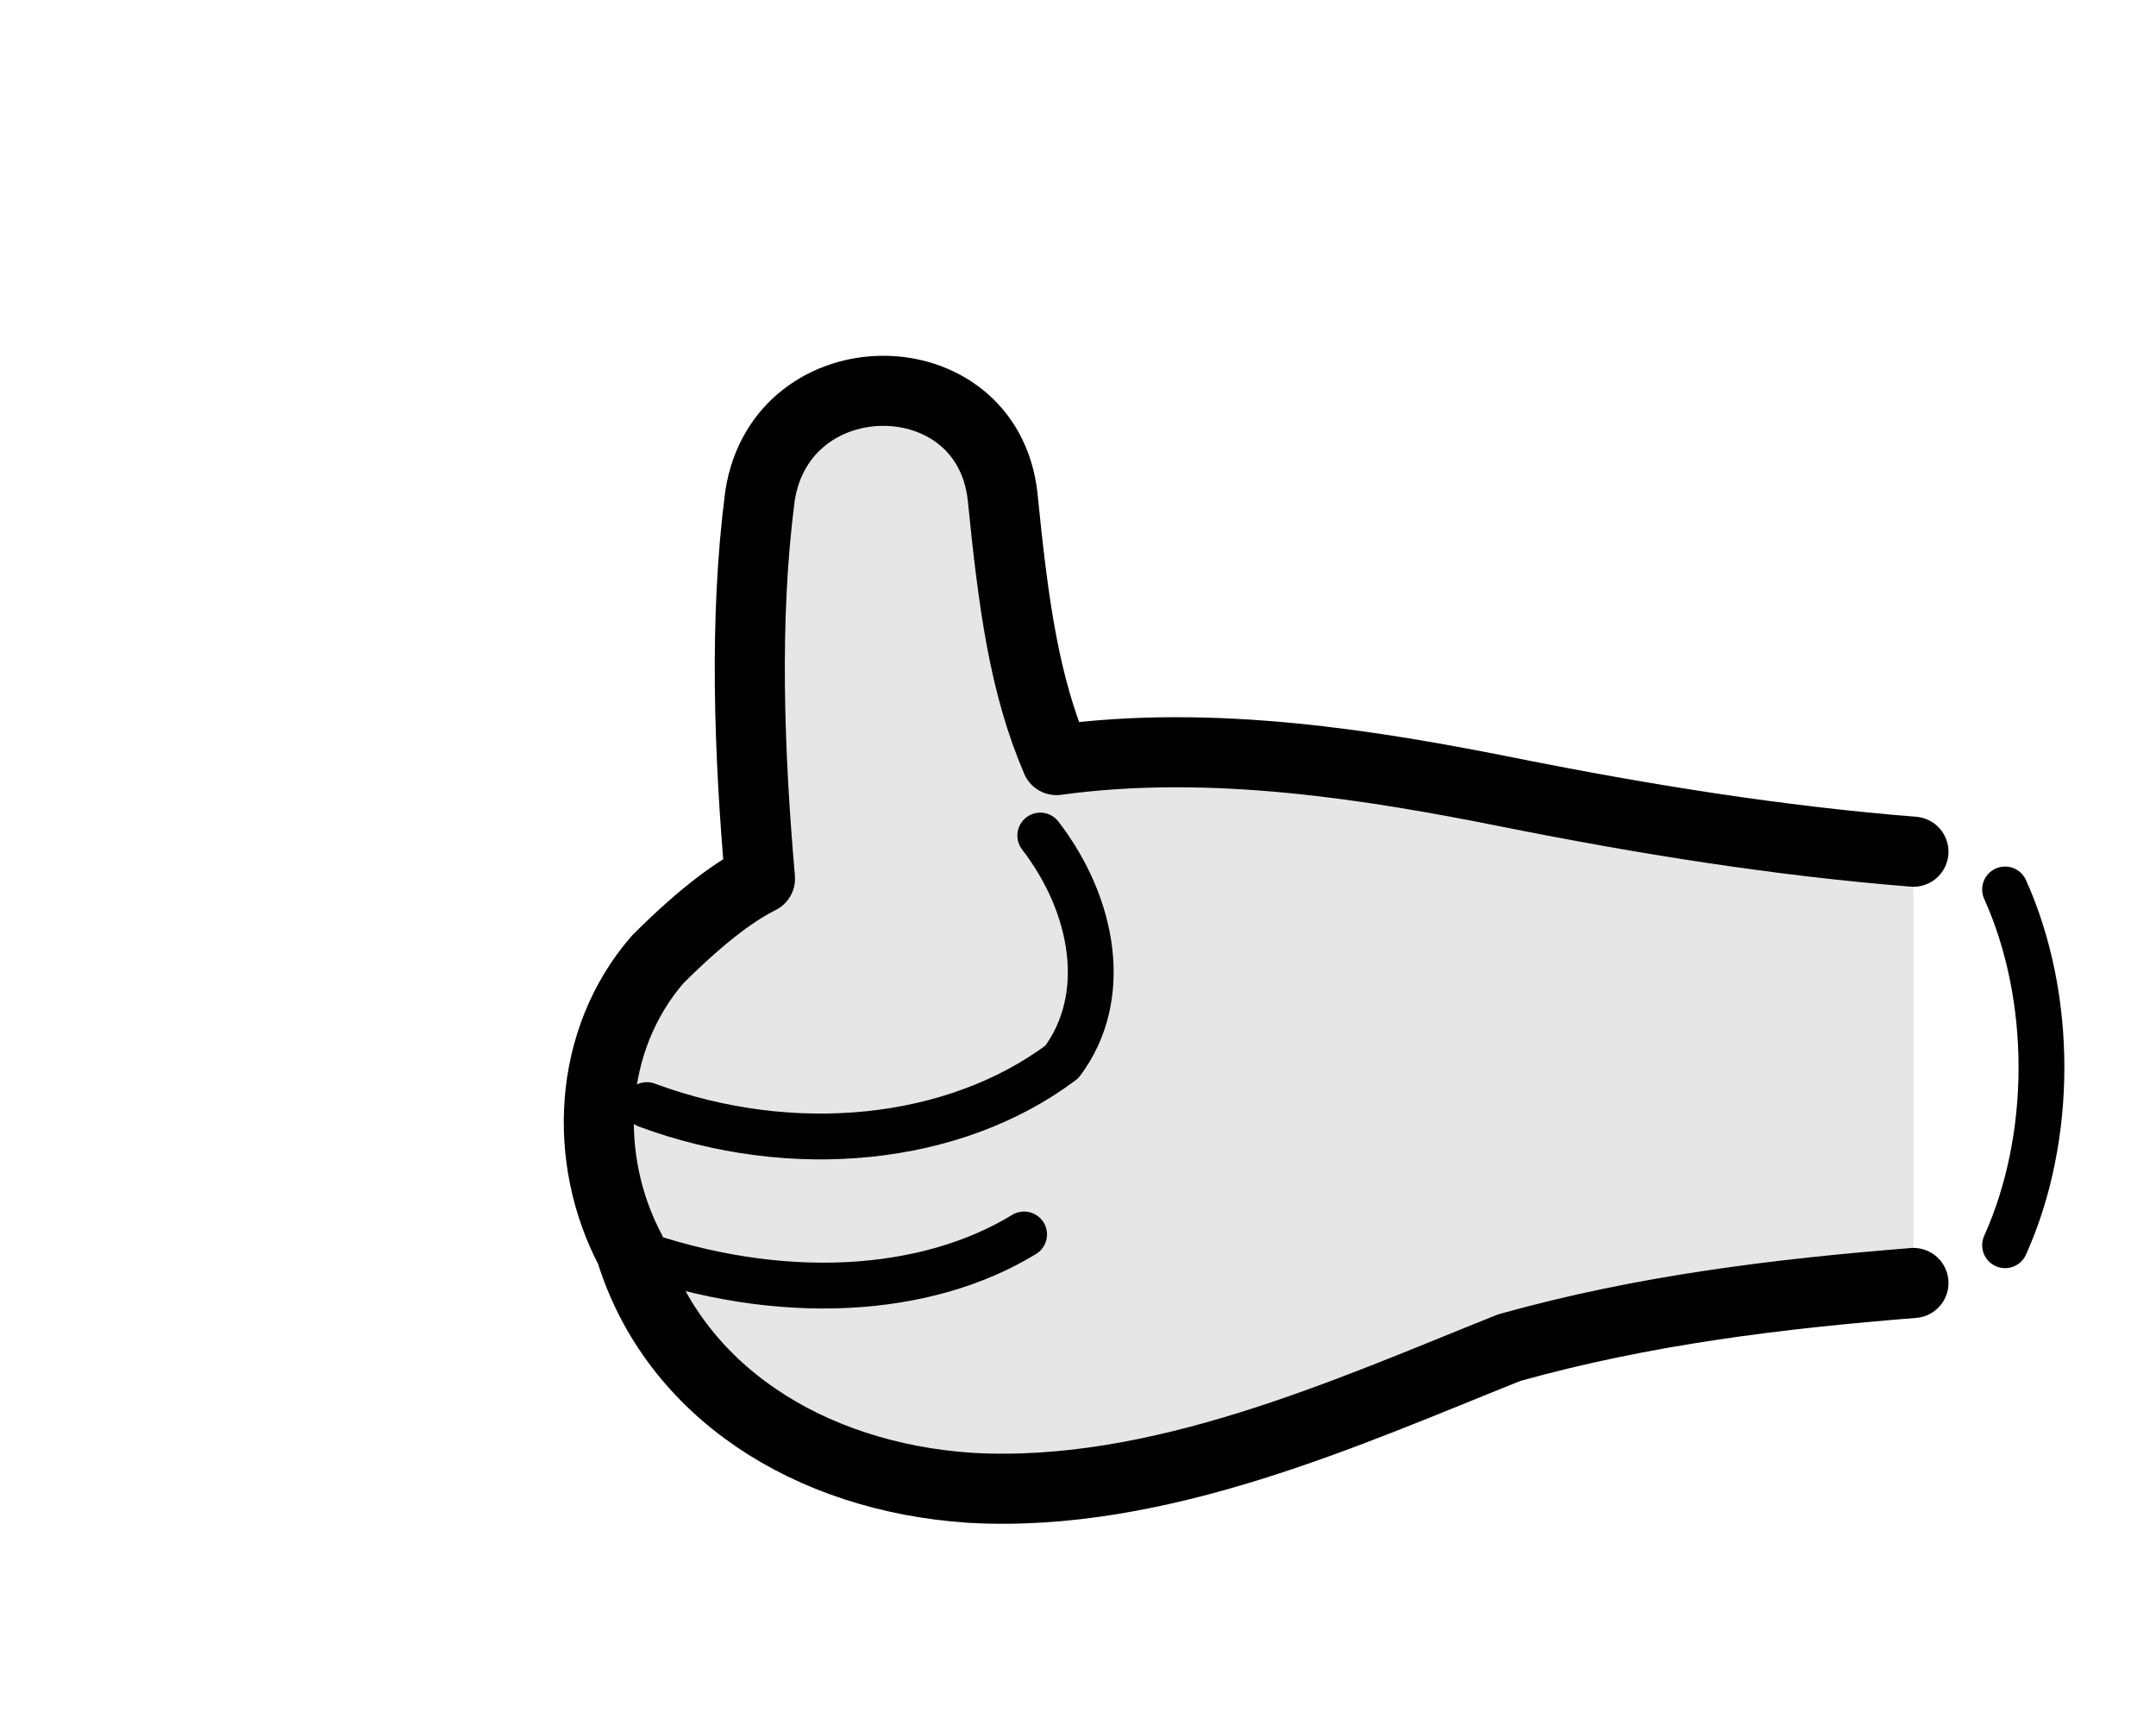
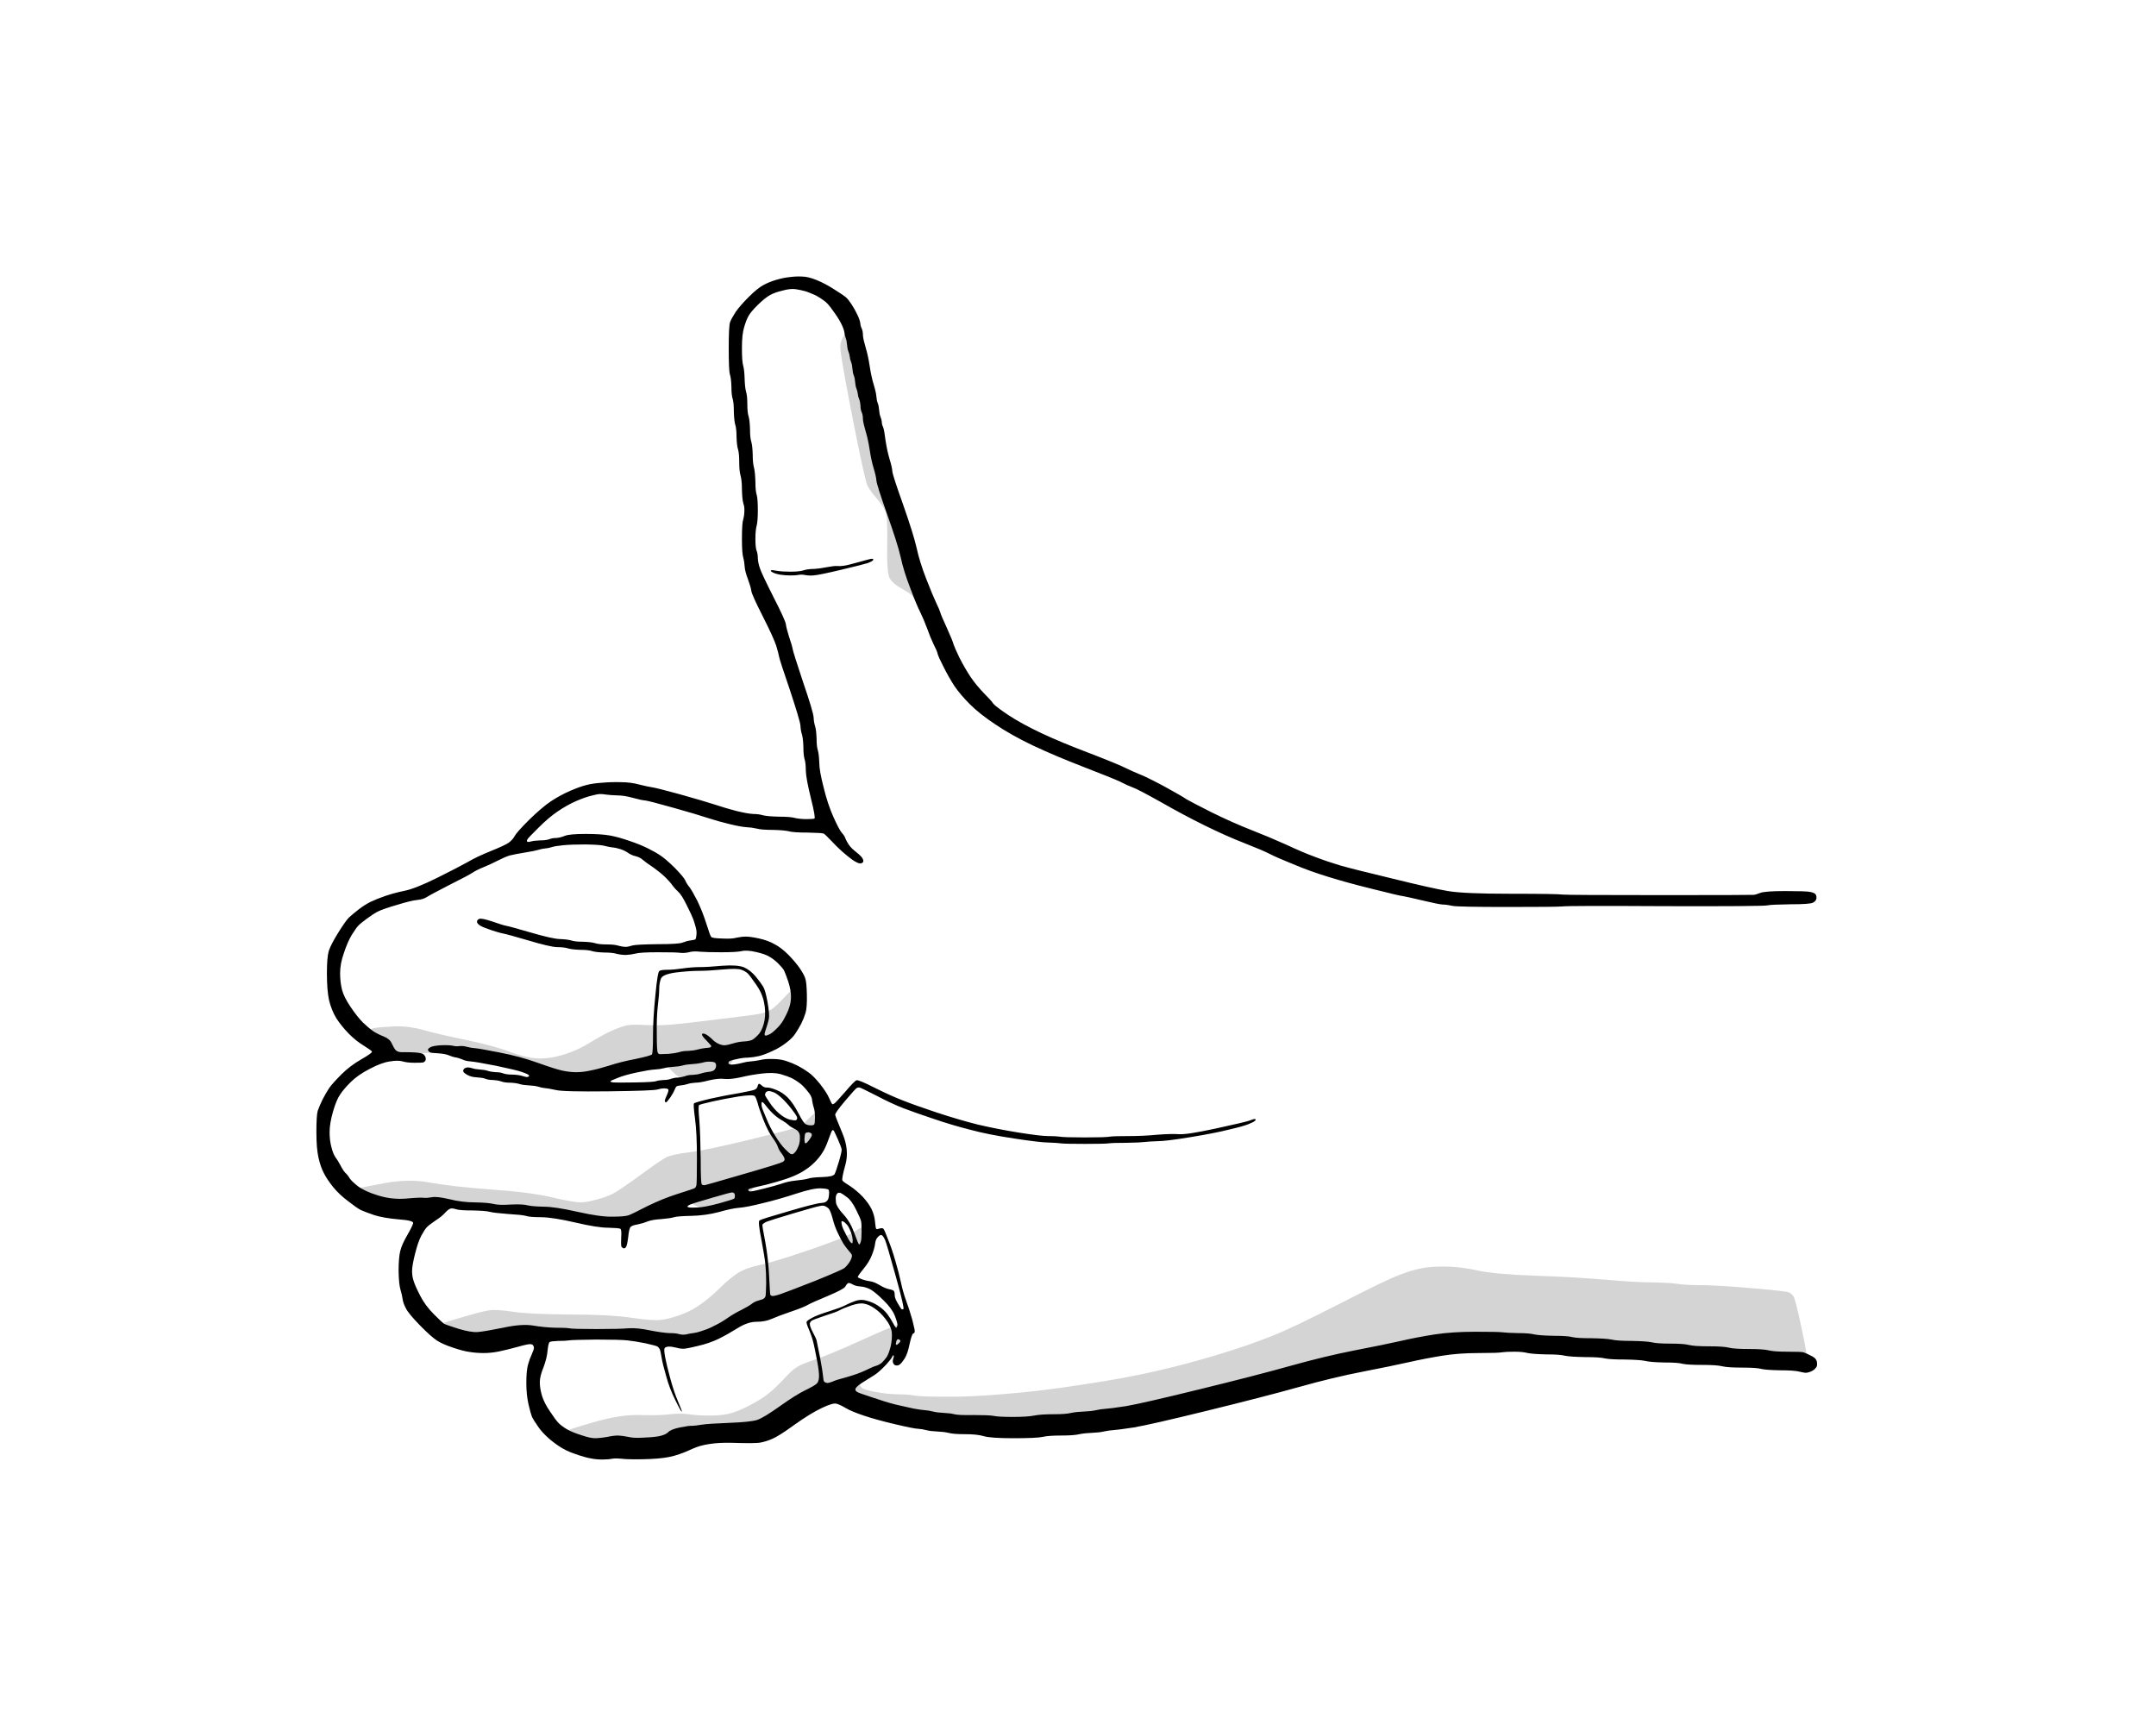
<svg xmlns="http://www.w3.org/2000/svg" viewBox="0 0 80 64" role="img" aria-label="fi (raised fa) hand sign">
-   <g transform="translate(57 40) scale(1 -1)" fill="none" stroke="currentColor" stroke-linecap="round" stroke-linejoin="round">
-     <path d="M14 -7.6 C9 -8 4 -8.6 -1 -10 C-7 -12.4 -14 -15.6 -21 -15.2 C-27 -14.8 -32 -11.6 -33.6 -6.4 C-35.4 -3 -35.2 1.4 -32.6 4.4 C-30.8 6.2 -29.6 7 -28.8 7.4 C-29.2 12 -29.4 17 -28.8 21.6 C-28 26.8 -20.4 26.8 -19.8 21.6 C-19.4 17.6 -19 14.6 -17.8 11.8 C-12 12.6 -6 11.6 -1 10.6 C4 9.6 9 8.8 14 8.4" fill="currentColor" fill-opacity=".1" stroke-width="2.6" />
-     <path d="M-33 -1 C-27.6 -3 -21.6 -2.4 -17.6 0.6 C-15.8 3 -16.4 6.4 -18.4 9 M-33.6 -6.4 C-28 -8.4 -22.6 -8 -19 -5.8 M17.4 -6.2 C19.2 -2.2 19.2 3 17.4 7" stroke-width="1.7" />
-   </g>
+   <path d="M35.09 24.55Q35.01 24.55 34.93 24.45Q34.85 24.35 34.39 23.26Q33.93 22.17 33.85 22.1Q33.78 22.02 33.46 21.84Q33.14 21.66 33.02 21.47Q32.9 21.28 32.92 20.25Q32.94 19.21 32.86 18.99Q32.77 18.77 32.53 18.49Q32.29 18.22 32.19 18.02Q32.09 17.83 31.62 15.43Q31.15 13.04 31.18 12.81Q31.21 12.59 31.33 12.44Q31.46 12.28 31.55 12.31Q31.65 12.35 31.71 12.47Q31.77 12.59 32.38 15.36Q33 18.12 33.3 18.99Q33.6 19.85 33.93 20.94Q34.25 22.02 34.72 23.14Q35.18 24.25 35.2 24.35Q35.22 24.44 35.19 24.5Q35.16 24.56 35.09 24.55ZM21.46 40.06Q21.19 40.07 20.96 40.04Q20.74 40 20.02 39.74Q19.31 39.47 17.93 39.24Q16.54 39 16.15 39.04Q15.75 39.09 15.26 39.06Q14.77 39.03 14.3 38.85Q13.83 38.67 13.72 38.6Q13.62 38.52 13.59 38.42Q13.56 38.32 13.64 38.25Q13.73 38.17 13.9 38.14Q14.07 38.11 14.62 38.08Q15.16 38.06 15.73 38.22Q16.3 38.38 17.33 38.59Q18.37 38.81 18.96 39.04Q19.56 39.26 20 39.27Q20.44 39.28 20.94 39.12Q21.43 38.97 21.93 38.66Q22.42 38.36 22.77 38.21Q23.11 38.07 23.28 38.04Q23.46 38 23.95 38.03Q24.44 38.05 24.81 38.02Q25.19 38 26.62 37.82Q28.05 37.65 28.25 37.6Q28.44 37.55 28.59 37.47Q28.74 37.39 29.06 37.05Q29.38 36.7 29.46 36.7Q29.53 36.7 29.58 36.74Q29.62 36.79 29.65 36.94Q29.68 37.09 29.65 37.28Q29.62 37.48 29.53 37.7Q29.44 37.93 29.3 38.12Q29.16 38.32 28.8 38.56Q28.44 38.8 27.9 38.95Q27.36 39.09 27.19 39.35Q27.03 39.6 26.92 39.68Q26.81 39.75 26.07 39.89Q25.33 40.02 25.21 39.96Q25.09 39.91 24.91 39.71Q24.74 39.52 24.47 39.5Q24.2 39.48 22.96 39.77Q21.73 40.05 21.46 40.06ZM22.69 45.39Q22.32 45.4 21.41 45.21Q20.49 45.02 18.86 44.91Q17.23 44.81 16.94 44.76Q16.64 44.72 15.98 44.81Q15.31 44.91 14.91 44.91Q14.52 44.91 14.06 44.78Q13.61 44.64 13.44 44.54Q13.28 44.44 13.23 44.35Q13.18 44.25 13.21 44.18Q13.23 44.12 13.31 44.09Q13.38 44.06 14.3 43.89Q15.21 43.73 15.98 43.88Q16.74 44.02 18.2 44.13Q19.65 44.23 20.47 44.42Q21.28 44.61 21.53 44.61Q21.78 44.61 22.12 44.51Q22.47 44.42 22.72 44.3Q22.96 44.18 23.73 43.62Q24.49 43.06 24.72 42.94Q24.94 42.83 25.58 42.75Q26.22 42.67 27.83 42.28Q29.43 41.89 29.6 41.82Q29.78 41.74 30.02 41.49Q30.27 41.24 30.35 41.24Q30.42 41.23 30.47 41.28Q30.52 41.33 30.55 41.51Q30.59 41.68 30.55 41.9Q30.51 42.12 30.41 42.35Q30.31 42.57 30.18 42.74Q30.05 42.91 29.71 43.14Q29.38 43.37 28.76 43.59Q28.13 43.8 27.95 44.07Q27.77 44.35 27.67 44.42Q27.58 44.49 26.87 44.68Q26.17 44.86 26.05 44.83Q25.93 44.8 25.75 44.7Q25.58 44.59 25.43 44.59Q25.28 44.58 24.96 44.68Q24.64 44.78 24.25 44.97Q23.85 45.16 23.46 45.27Q23.06 45.39 22.69 45.39ZM17.83 49.84Q17.48 49.85 17.26 49.8Q17.04 49.75 16.74 49.63Q16.44 49.5 16.37 49.44Q16.3 49.38 16.28 49.31Q16.26 49.23 16.29 49.19Q16.32 49.14 16.43 49.09Q16.54 49.05 17.19 48.86Q17.83 48.67 18.12 48.62Q18.42 48.57 19.04 48.67Q19.65 48.76 21.14 48.77Q22.62 48.77 23.43 48.89Q24.25 49.01 24.52 48.97Q24.79 48.94 25.11 48.83Q25.43 48.73 25.68 48.59Q25.93 48.45 26.16 48.27Q26.39 48.1 26.73 47.77Q27.06 47.44 27.38 47.23Q27.7 47.03 28.25 46.92Q28.79 46.8 30.1 46.35Q31.41 45.9 31.7 45.7Q32 45.5 32.07 45.51Q32.15 45.52 32.18 45.58Q32.21 45.63 32.24 45.8Q32.27 45.98 32.2 46.25Q32.13 46.52 32.04 46.68Q31.95 46.83 31.7 47.07Q31.46 47.31 29.53 48.1Q27.6 48.88 27.14 49.16Q26.67 49.44 26.37 49.56Q26.07 49.68 25.65 49.74Q25.23 49.8 24.35 49.68Q23.46 49.56 21.53 49.56Q19.6 49.56 18.89 49.69Q18.17 49.83 17.83 49.84ZM23.14 53.79Q21.98 53.79 21.56 53.66Q21.14 53.54 21.03 53.46Q20.93 53.38 20.9 53.28Q20.87 53.19 20.95 53.12Q21.04 53.05 22.05 52.76Q23.06 52.47 23.78 52.5Q24.49 52.52 24.86 52.47Q25.23 52.43 25.56 52.47Q25.88 52.52 26.3 52.52Q26.72 52.52 27.01 52.46Q27.31 52.4 27.78 52.16Q28.25 51.92 28.49 51.72Q28.74 51.53 29.05 51.2Q29.36 50.86 29.54 50.74Q29.71 50.62 30.16 50.47Q30.62 50.33 31.93 49.74Q33.23 49.15 33.31 49.17Q33.39 49.19 33.44 49.28Q33.5 49.38 33.5 49.56Q33.49 49.73 33.43 49.9Q33.37 50.07 33.13 50.35Q32.89 50.63 32.42 50.92Q31.94 51.21 31.92 51.31Q31.89 51.41 31.97 51.48Q32.04 51.56 32.47 51.64Q32.89 51.72 33.28 51.73Q33.68 51.73 33.95 51.78Q34.22 51.82 35.11 51.82Q36 51.83 37.28 51.72Q38.57 51.62 40.17 51.37Q41.78 51.13 42.89 50.87Q44 50.62 45.19 50.26Q46.37 49.9 47.19 49.57Q48 49.25 49.73 48.36Q51.46 47.47 51.93 47.3Q52.4 47.12 52.72 47.06Q53.04 46.99 53.6 46.99Q54.17 46.99 54.84 47.14Q55.51 47.28 56.96 47.33Q58.42 47.38 59.58 47.48Q60.74 47.58 61.33 47.58Q61.93 47.59 62.22 47.63Q62.52 47.68 63.09 47.68Q63.65 47.68 64.96 47.79Q66.27 47.9 66.38 47.95Q66.48 48 66.55 48.1Q66.62 48.2 66.84 49.23Q67.06 50.27 67.04 50.36Q67.01 50.44 66.94 50.49Q66.86 50.53 66.32 50.54Q65.78 50.54 65.48 50.5Q65.19 50.45 63.28 50.35Q61.38 50.24 61.11 50.2Q60.84 50.15 58.94 50.05Q57.04 49.95 56.74 49.9Q56.44 49.85 55.26 49.86Q54.07 49.86 51.63 50.33Q49.19 50.81 47.9 51.17Q46.62 51.52 44.72 51.99Q42.81 52.45 41.73 52.63Q40.64 52.8 39.43 52.91Q38.22 53.01 37.58 53.01Q36.94 53.01 36.64 52.96Q36.35 52.92 35.93 52.91Q35.51 52.91 34.4 52.73Q33.28 52.55 32.91 52.45Q32.54 52.35 31.8 52.08Q31.06 51.81 30.91 51.8Q30.77 51.78 30.41 51.92Q30.05 52.05 29.42 52.47Q28.79 52.89 28.54 53.01Q28.3 53.13 28.07 53.17Q27.85 53.21 27.14 53.21Q26.42 53.22 25.85 53.41Q25.28 53.6 24.79 53.69Q24.3 53.78 23.14 53.79Z" fill="currentColor" fill-opacity=".17" />
+   <path d="M23.85 54.14Q23.26 54.15 23.06 54.12Q22.86 54.1 22.72 54.12Q22.57 54.15 22.35 54.15Q22.12 54.15 21.93 54.11Q21.73 54.08 21.36 53.95Q20.99 53.83 20.72 53.64Q20.44 53.45 20.26 53.27Q20.07 53.09 19.94 52.89Q19.8 52.69 19.74 52.57Q19.69 52.44 19.61 52.1Q19.53 51.75 19.53 51.31Q19.53 50.86 19.59 50.64Q19.65 50.42 19.73 50.25Q19.81 50.07 19.81 50.02Q19.82 49.98 19.79 49.93Q19.77 49.88 19.69 49.87Q19.6 49.86 19.21 49.97Q18.81 50.08 18.52 50.14Q18.22 50.2 17.95 50.2Q17.68 50.2 17.43 50.16Q17.19 50.13 16.81 50Q16.44 49.88 16.22 49.74Q16 49.6 15.58 49.17Q15.16 48.74 15.06 48.54Q14.96 48.35 14.94 48.2Q14.92 48.05 14.86 47.85Q14.8 47.65 14.79 47.16Q14.79 46.67 14.85 46.42Q14.91 46.17 15.11 45.83Q15.31 45.48 15.33 45.38Q15.35 45.28 14.79 45.24Q14.22 45.19 13.88 45.08Q13.53 44.96 13.38 44.89Q13.23 44.81 12.91 44.56Q12.59 44.32 12.36 44.04Q12.13 43.75 12.02 43.53Q11.9 43.31 11.82 42.96Q11.74 42.62 11.74 42Q11.74 41.38 11.79 41.21Q11.85 41.04 11.97 40.79Q12.1 40.54 12.22 40.36Q12.35 40.18 12.67 39.86Q12.99 39.54 13.41 39.3Q13.83 39.06 13.8 39.01Q13.76 38.96 13.49 38.79Q13.21 38.62 12.94 38.35Q12.67 38.07 12.48 37.78Q12.3 37.48 12.21 37.11Q12.13 36.74 12.13 36.12Q12.13 35.51 12.2 35.28Q12.27 35.06 12.54 34.62Q12.82 34.17 12.95 34.04Q13.09 33.91 13.31 33.74Q13.53 33.57 13.75 33.46Q13.98 33.35 14.3 33.24Q14.62 33.13 15.01 33.05Q15.41 32.97 16.22 32.57Q17.04 32.16 17.36 31.98Q17.68 31.79 18.2 31.58Q18.72 31.37 18.87 31.27Q19.02 31.16 19.09 31.03Q19.16 30.89 19.63 30.42Q20.1 29.96 20.44 29.73Q20.79 29.5 21.16 29.34Q21.53 29.18 21.78 29.12Q22.02 29.06 22.35 29.04Q22.67 29.01 23.04 29.02Q23.41 29.02 23.73 29.11Q24.05 29.19 24.2 29.21Q24.35 29.23 25.23 29.47Q26.12 29.72 26.52 29.85Q26.91 29.98 27.33 30.09Q27.75 30.19 27.95 30.2Q28.15 30.2 28.32 30.25Q28.49 30.29 28.91 30.3Q29.33 30.3 29.51 30.35Q29.68 30.39 29.93 30.39Q30.17 30.39 30.22 30.37Q30.27 30.34 30.09 29.62Q29.91 28.89 29.9 28.59Q29.9 28.3 29.85 28.15Q29.81 28 29.81 27.7Q29.8 27.41 29.76 27.26Q29.71 27.11 29.7 26.91Q29.68 26.72 29.31 25.6Q28.93 24.49 28.91 24.37Q28.89 24.25 28.8 23.95Q28.7 23.65 28.3 22.86Q27.9 22.07 27.88 21.93Q27.86 21.78 27.75 21.48Q27.64 21.19 27.63 21.01Q27.62 20.84 27.58 20.69Q27.53 20.54 27.53 19.98Q27.53 19.41 27.58 19.26Q27.62 19.11 27.62 18.96Q27.63 18.81 27.58 18.67Q27.54 18.52 27.53 18.17Q27.53 17.83 27.48 17.65Q27.43 17.48 27.43 17.16Q27.43 16.84 27.39 16.69Q27.34 16.54 27.33 16.22Q27.33 15.9 27.28 15.75Q27.24 15.6 27.23 15.28Q27.23 14.96 27.19 14.81Q27.14 14.67 27.14 14.35Q27.13 14.02 27.08 13.88Q27.04 13.73 27.04 12.91Q27.04 12.1 27.09 11.95Q27.15 11.8 27.3 11.57Q27.46 11.34 27.78 11.02Q28.1 10.7 28.32 10.58Q28.54 10.46 28.81 10.38Q29.09 10.3 29.31 10.28Q29.53 10.25 29.75 10.26Q29.98 10.26 30.3 10.39Q30.62 10.52 30.96 10.74Q31.31 10.96 31.39 11.03Q31.48 11.11 31.59 11.28Q31.71 11.46 31.8 11.65Q31.9 11.85 31.92 11.98Q31.93 12.1 31.98 12.2Q32.02 12.3 32.02 12.44Q32.03 12.59 32.12 12.89Q32.21 13.19 32.27 13.58Q32.33 13.98 32.42 14.27Q32.51 14.57 32.52 14.72Q32.53 14.86 32.57 14.96Q32.61 15.06 32.62 15.21Q32.63 15.36 32.67 15.46Q32.71 15.56 32.72 15.65Q32.72 15.75 32.77 15.85Q32.81 15.95 32.86 16.35Q32.92 16.74 33.01 17.04Q33.1 17.33 33.11 17.48Q33.12 17.63 33.51 18.72Q33.89 19.8 34.01 20.32Q34.12 20.84 34.37 21.48Q34.62 22.12 34.74 22.37Q34.86 22.62 34.89 22.72Q34.91 22.81 35.14 23.31Q35.36 23.8 35.38 23.9Q35.41 24 35.6 24.4Q35.8 24.79 36.01 25.11Q36.23 25.43 36.51 25.72Q36.79 26 36.86 26.11Q36.94 26.21 37.43 26.54Q37.92 26.86 38.66 27.21Q39.41 27.56 40.47 27.96Q41.53 28.37 41.8 28.51Q42.07 28.64 42.27 28.72Q42.47 28.79 43.19 29.17Q43.9 29.56 44.02 29.65Q44.15 29.73 44.94 30.13Q45.73 30.52 46.42 30.79Q47.11 31.06 47.73 31.34Q48.35 31.63 48.79 31.79Q49.23 31.96 49.73 32.11Q50.22 32.25 51.68 32.6Q53.14 32.96 53.73 33.06Q54.32 33.16 56.05 33.16Q57.78 33.16 57.98 33.19Q58.17 33.21 61.58 33.21Q64.99 33.21 65.06 33.2Q65.14 33.2 65.31 33.13Q65.48 33.06 66.25 33.06Q67.01 33.06 67.16 33.09Q67.31 33.12 67.36 33.17Q67.41 33.23 67.4 33.33Q67.39 33.43 67.27 33.49Q67.16 33.55 66.44 33.55Q65.73 33.56 65.58 33.59Q65.43 33.63 61.8 33.62Q58.17 33.6 57.98 33.63Q57.78 33.65 55.95 33.65Q54.12 33.65 53.9 33.61Q53.68 33.56 53.53 33.56Q53.38 33.55 52.79 33.41Q52.2 33.27 52.07 33.25Q51.95 33.24 50.96 32.99Q49.98 32.75 49.28 32.53Q48.59 32.32 47.98 32.06Q47.36 31.81 47.11 31.68Q46.86 31.55 46.17 31.28Q45.48 31.01 44.69 30.62Q43.9 30.23 43.06 29.75Q42.22 29.28 42.02 29.21Q41.83 29.14 41.56 29Q41.28 28.87 40.22 28.46Q39.16 28.05 38.35 27.67Q37.53 27.28 36.94 26.88Q36.35 26.49 35.99 26.13Q35.64 25.78 35.42 25.46Q35.21 25.14 35.01 24.74Q34.81 24.35 34.79 24.25Q34.77 24.15 34.64 23.9Q34.52 23.65 34.4 23.31Q34.27 22.96 34.15 22.72Q34.02 22.47 33.78 21.83Q33.53 21.19 33.42 20.67Q33.3 20.15 32.91 19.06Q32.53 17.98 32.52 17.83Q32.51 17.68 32.42 17.38Q32.33 17.09 32.27 16.69Q32.21 16.3 32.12 16Q32.03 15.7 32.02 15.56Q32.02 15.41 31.98 15.31Q31.93 15.21 31.93 15.06Q31.92 14.91 31.88 14.81Q31.84 14.72 31.83 14.62Q31.82 14.52 31.78 14.42Q31.74 14.32 31.73 14.17Q31.72 14.02 31.68 13.93Q31.64 13.83 31.63 13.68Q31.62 13.53 31.58 13.43Q31.54 13.33 31.53 13.23Q31.52 13.14 31.48 13.04Q31.44 12.94 31.43 12.79Q31.42 12.64 31.38 12.54Q31.34 12.44 31.33 12.32Q31.31 12.2 31.21 12Q31.11 11.8 30.91 11.53Q30.72 11.25 30.57 11.15Q30.42 11.04 30.27 10.96Q30.12 10.89 29.93 10.82Q29.73 10.76 29.53 10.73Q29.33 10.7 29.04 10.78Q28.74 10.85 28.57 10.95Q28.4 11.04 28.11 11.32Q27.83 11.6 27.76 11.75Q27.68 11.9 27.61 12.15Q27.53 12.4 27.53 12.91Q27.53 13.43 27.58 13.58Q27.62 13.73 27.63 14.05Q27.64 14.37 27.68 14.52Q27.73 14.67 27.73 14.99Q27.73 15.31 27.78 15.46Q27.82 15.6 27.83 15.93Q27.83 16.25 27.88 16.4Q27.92 16.54 27.93 16.86Q27.93 17.19 27.98 17.36Q28.02 17.53 28.03 17.88Q28.03 18.22 28.08 18.37Q28.12 18.52 28.12 18.94Q28.12 19.36 28.07 19.53Q28.03 19.7 28.03 20Q28.03 20.3 28.07 20.42Q28.12 20.54 28.12 20.72Q28.13 20.89 28.2 21.09Q28.26 21.28 28.7 22.15Q29.14 23.01 29.16 23.16Q29.18 23.31 29.28 23.63Q29.39 23.95 29.41 24.07Q29.43 24.2 29.8 25.31Q30.18 26.42 30.19 26.62Q30.2 26.81 30.25 26.96Q30.29 27.11 30.3 27.41Q30.3 27.7 30.35 27.85Q30.39 28 30.4 28.3Q30.4 28.59 30.56 29.21Q30.71 29.83 30.92 30.3Q31.13 30.77 31.23 30.89Q31.34 31.01 31.37 31.11Q31.41 31.21 31.49 31.33Q31.57 31.46 31.79 31.63Q32 31.8 32.02 31.88Q32.05 31.96 32.02 31.99Q32 32.02 31.95 32.03Q31.9 32.05 31.78 31.99Q31.65 31.93 31.4 31.72Q31.14 31.51 30.88 31.23Q30.62 30.96 30.57 30.93Q30.52 30.9 29.98 30.89Q29.43 30.89 29.26 30.84Q29.09 30.8 28.67 30.79Q28.25 30.79 28.07 30.74Q27.9 30.7 27.7 30.69Q27.51 30.68 27.09 30.58Q26.67 30.48 26.27 30.35Q25.88 30.22 24.99 29.97Q24.1 29.72 23.95 29.7Q23.8 29.69 23.48 29.6Q23.16 29.51 22.89 29.51Q22.62 29.5 22.49 29.48Q22.37 29.46 22.27 29.46Q22.17 29.46 21.95 29.52Q21.73 29.57 21.38 29.72Q21.04 29.87 20.7 30.1Q20.37 30.32 19.97 30.72Q19.57 31.11 19.56 31.16Q19.54 31.21 19.57 31.23Q19.6 31.25 19.7 31.22Q19.8 31.19 20.02 31.18Q20.25 31.18 20.37 31.14Q20.49 31.09 20.64 31.09Q20.79 31.08 20.96 31.01Q21.14 30.94 21.73 30.94Q22.32 30.94 22.64 31Q22.96 31.06 23.36 31.2Q23.75 31.33 24.05 31.48Q24.35 31.63 24.52 31.75Q24.69 31.86 25.04 32.2Q25.38 32.55 25.43 32.67Q25.48 32.79 25.58 32.91Q25.68 33.04 25.88 33.43Q26.07 33.83 26.21 34.27Q26.35 34.72 26.39 34.76Q26.42 34.81 26.79 34.82Q27.16 34.84 27.33 34.79Q27.51 34.75 27.68 34.75Q27.85 34.75 28.17 34.82Q28.49 34.89 28.74 35.03Q28.99 35.16 29.26 35.43Q29.53 35.71 29.68 35.93Q29.83 36.15 29.88 36.3Q29.93 36.44 29.94 36.91Q29.95 37.38 29.89 37.58Q29.83 37.78 29.73 37.98Q29.63 38.17 29.51 38.35Q29.4 38.52 29.17 38.69Q28.94 38.87 28.67 38.99Q28.4 39.12 28.17 39.18Q27.95 39.23 27.75 39.24Q27.56 39.24 27.31 39.3Q27.06 39.35 27.04 39.4Q27.01 39.46 27.06 39.48Q27.11 39.51 27.26 39.49Q27.41 39.47 27.56 39.43Q27.7 39.39 27.85 39.38Q28 39.37 28.2 39.33Q28.4 39.28 28.67 39.29Q28.94 39.29 29.16 39.36Q29.38 39.43 29.6 39.54Q29.81 39.65 29.99 39.78Q30.17 39.9 30.43 40.22Q30.68 40.54 30.77 40.75Q30.86 40.96 30.89 40.97Q30.91 40.97 30.96 40.94Q31.01 40.91 31.36 40.51Q31.7 40.11 31.78 40.08Q31.85 40.05 32.44 40.35Q33.04 40.65 33.48 40.82Q33.93 41 34.74 41.27Q35.56 41.54 36.27 41.72Q36.99 41.89 37.8 42.02Q38.62 42.15 38.89 42.15Q39.16 42.15 39.31 42.17Q39.46 42.2 40.25 42.2Q41.04 42.2 41.19 42.17Q41.33 42.15 41.88 42.15Q42.42 42.15 42.94 42.1Q43.46 42.06 43.75 42.08Q44.05 42.1 45.11 41.87Q46.17 41.64 46.35 41.58Q46.52 41.51 46.57 41.52Q46.62 41.53 46.57 41.58Q46.52 41.63 46.32 41.71Q46.12 41.79 45.6 41.91Q45.09 42.04 44.17 42.19Q43.26 42.34 42.94 42.34Q42.62 42.35 42.47 42.37Q42.32 42.39 41.8 42.4Q41.28 42.4 41.14 42.42Q40.99 42.44 40.25 42.44Q39.51 42.44 39.36 42.42Q39.21 42.4 38.91 42.39Q38.62 42.39 37.63 42.24Q36.64 42.09 35.98 41.91Q35.31 41.74 34.64 41.51Q33.98 41.29 33.53 41.12Q33.09 40.95 32.52 40.65Q31.95 40.36 31.9 40.35Q31.85 40.34 31.8 40.36Q31.75 40.38 31.37 40.83Q30.99 41.28 30.99 41.36Q31 41.43 31.26 42.05Q31.52 42.67 31.37 43.21Q31.22 43.75 31.26 43.8Q31.29 43.85 31.55 44.01Q31.8 44.18 32.02 44.41Q32.23 44.64 32.34 44.86Q32.45 45.09 32.47 45.34Q32.49 45.59 32.52 45.6Q32.54 45.61 32.64 45.58Q32.74 45.55 32.78 45.59Q32.82 45.63 32.95 45.98Q33.09 46.32 33.22 46.77Q33.35 47.21 33.43 47.58Q33.51 47.95 33.62 48.25Q33.73 48.54 33.85 48.96Q33.96 49.38 33.94 49.42Q33.93 49.46 33.88 49.48Q33.83 49.51 33.75 49.87Q33.68 50.22 33.57 50.4Q33.46 50.57 33.39 50.62Q33.33 50.67 33.26 50.66Q33.19 50.66 33.15 50.59Q33.11 50.52 33.14 50.42Q33.18 50.32 33.16 50.29Q33.14 50.26 33.1 50.34Q33.07 50.42 32.89 50.62Q32.71 50.81 32.6 50.9Q32.49 51 32.2 51.17Q31.9 51.35 31.82 51.43Q31.73 51.51 31.74 51.56Q31.74 51.6 31.8 51.64Q31.85 51.68 32.35 51.84Q32.84 52.01 33.23 52.11Q33.63 52.2 33.9 52.26Q34.17 52.31 34.32 52.32Q34.47 52.33 34.62 52.37Q34.77 52.41 35.01 52.42Q35.26 52.43 35.41 52.47Q35.56 52.51 36.12 52.5Q36.69 52.5 36.86 52.53Q37.04 52.57 37.58 52.57Q38.12 52.57 38.37 52.52Q38.62 52.47 39.09 52.47Q39.56 52.47 39.75 52.42Q39.95 52.38 40.22 52.37Q40.49 52.36 40.67 52.32Q40.84 52.28 41.01 52.27Q41.19 52.26 41.78 52.17Q42.37 52.07 44.49 51.55Q46.62 51.03 47.9 50.67Q49.19 50.31 50.27 50.1Q51.36 49.89 51.98 49.75Q52.59 49.61 53.23 49.51Q53.88 49.41 54.74 49.41Q55.6 49.41 55.75 49.43Q55.9 49.45 56.32 49.46Q56.74 49.46 56.94 49.51Q57.14 49.55 57.65 49.56Q58.17 49.56 58.35 49.61Q58.52 49.65 59.06 49.65Q59.6 49.66 59.8 49.7Q60 49.75 60.54 49.75Q61.09 49.76 61.28 49.8Q61.48 49.85 61.98 49.85Q62.47 49.85 62.67 49.9Q62.86 49.95 63.41 49.95Q63.95 49.95 64.15 50Q64.35 50.05 64.89 50.05Q65.43 50.05 65.63 50.1Q65.83 50.15 66.32 50.15Q66.81 50.15 66.91 50.17Q67.01 50.2 67.16 50.28Q67.31 50.35 67.36 50.41Q67.41 50.47 67.42 50.54Q67.43 50.62 67.42 50.67Q67.41 50.72 67.36 50.77Q67.31 50.83 67.21 50.88Q67.11 50.92 67.04 50.93Q66.96 50.94 66.77 50.89Q66.57 50.84 66.05 50.84Q65.53 50.83 65.36 50.79Q65.19 50.74 64.64 50.74Q64.1 50.74 63.9 50.69Q63.7 50.64 63.16 50.64Q62.62 50.64 62.44 50.6Q62.27 50.55 61.75 50.55Q61.23 50.54 61.04 50.49Q60.84 50.45 60.3 50.44Q59.75 50.44 59.56 50.4Q59.36 50.35 58.81 50.35Q58.27 50.34 58.07 50.3Q57.88 50.25 57.38 50.25Q56.89 50.24 56.69 50.2Q56.49 50.15 56.2 50.15Q55.9 50.15 55.75 50.17Q55.6 50.2 54.86 50.2Q54.12 50.2 53.51 50.3Q52.89 50.4 52.27 50.54Q51.65 50.68 50.57 50.89Q49.48 51.1 48.2 51.46Q46.91 51.82 44.79 52.34Q42.67 52.86 42.07 52.96Q41.48 53.05 41.31 53.06Q41.14 53.07 40.96 53.11Q40.79 53.15 40.52 53.16Q40.25 53.17 40.05 53.21Q39.85 53.26 39.38 53.26Q38.91 53.26 38.69 53.31Q38.47 53.36 37.6 53.36Q36.74 53.36 36.49 53.28Q36.25 53.21 35.8 53.21Q35.36 53.21 35.19 53.16Q35.01 53.12 34.77 53.11Q34.52 53.1 34.37 53.06Q34.22 53.02 34.07 53.01Q33.93 53.01 33.21 52.84Q32.49 52.67 32.05 52.52Q31.6 52.37 31.38 52.24Q31.16 52.11 31.04 52.08Q30.91 52.04 30.49 52.24Q30.07 52.44 29.48 52.86Q28.89 53.29 28.64 53.39Q28.4 53.49 28.22 53.52Q28.05 53.56 27.14 53.53Q26.22 53.51 25.7 53.75Q25.19 53.99 24.81 54.06Q24.44 54.13 23.85 54.14ZM30.17 21.35Q29.98 21.36 29.85 21.33Q29.73 21.31 29.63 21.33Q29.53 21.35 29.33 21.35Q29.14 21.35 28.94 21.32Q28.74 21.28 28.66 21.23Q28.58 21.19 28.61 21.16Q28.64 21.14 28.84 21.18Q29.04 21.21 29.33 21.21Q29.63 21.21 29.78 21.17Q29.93 21.12 30.12 21.11Q30.32 21.11 30.64 21.05Q30.96 20.99 31.06 21Q31.16 21.01 31.31 20.99Q31.46 20.97 31.88 20.85Q32.3 20.73 32.36 20.73Q32.43 20.74 32.39 20.79Q32.34 20.84 32.2 20.89Q32.05 20.94 31.21 21.14Q30.37 21.34 30.17 21.35ZM23.32 45.09Q23.46 45.04 24.02 44.75Q24.59 44.47 25.16 44.29Q25.73 44.11 25.78 44.08Q25.82 44.05 25.84 43.98Q25.86 43.9 25.86 42.96Q25.86 42.02 25.79 41.51Q25.72 40.99 25.75 40.94Q25.78 40.9 26.37 40.76Q26.96 40.63 27.46 40.55Q27.95 40.46 28.02 40.42Q28.1 40.38 28.12 40.27Q28.15 40.16 28.25 40.26Q28.35 40.36 28.47 40.35Q28.59 40.35 28.81 40.44Q29.04 40.53 29.24 40.73Q29.44 40.94 29.63 41.31Q29.82 41.68 29.9 41.71Q29.98 41.75 30.07 41.75Q30.17 41.76 30.21 41.72Q30.24 41.68 30.24 41.46Q30.24 41.23 30.2 41.11Q30.16 40.99 30.14 40.86Q30.13 40.74 30.09 40.67Q30.06 40.59 29.92 40.43Q29.78 40.26 29.65 40.17Q29.53 40.08 29.38 40Q29.23 39.93 28.96 39.85Q28.69 39.78 28.27 39.83Q27.85 39.88 27.48 39.97Q27.11 40.05 26.89 40.03Q26.67 40 26.32 40.08Q25.98 40.17 25.8 40.17Q25.63 40.18 25.51 40.22Q25.38 40.26 25.26 40.27Q25.14 40.28 25.1 40.31Q25.06 40.35 25.03 40.44Q24.99 40.54 24.87 40.72Q24.74 40.9 24.71 40.9Q24.67 40.89 24.67 40.84Q24.67 40.79 24.75 40.62Q24.83 40.44 24.79 40.41Q24.74 40.38 24.64 40.38Q24.54 40.38 24.4 40.42Q24.25 40.47 22.57 40.49Q20.89 40.51 20.62 40.44Q20.35 40.38 20.22 40.37Q20.1 40.36 19.98 40.32Q19.85 40.28 19.63 40.27Q19.41 40.26 19.28 40.22Q19.16 40.18 18.94 40.17Q18.72 40.17 18.59 40.12Q18.47 40.08 18.3 40.07Q18.12 40.07 18 40.02Q17.88 39.98 17.68 39.97Q17.48 39.96 17.34 39.88Q17.2 39.8 17.19 39.75Q17.18 39.7 17.21 39.67Q17.23 39.63 17.31 39.61Q17.38 39.59 17.51 39.63Q17.63 39.67 17.8 39.68Q17.98 39.69 18.1 39.73Q18.22 39.77 18.4 39.78Q18.57 39.78 18.69 39.83Q18.81 39.87 19.04 39.87Q19.26 39.88 19.38 39.92Q19.51 39.96 19.56 39.96Q19.61 39.95 19.63 39.93Q19.64 39.9 19.6 39.87Q19.56 39.84 19.36 39.77Q19.16 39.7 18.4 39.54Q17.63 39.39 17.46 39.38Q17.28 39.37 17.14 39.3Q16.99 39.24 16.89 39.23Q16.79 39.21 16.67 39.16Q16.54 39.1 16.27 39.08Q16 39.07 15.95 39.04Q15.9 39.01 15.88 38.96Q15.87 38.91 15.96 38.86Q16.05 38.8 16.37 38.78Q16.69 38.77 16.81 38.8Q16.94 38.83 17.06 38.81Q17.19 38.8 17.33 38.84Q17.48 38.88 17.63 38.89Q17.78 38.9 18.54 39.05Q19.31 39.2 19.95 39.43Q20.59 39.66 20.86 39.72Q21.14 39.78 21.38 39.78Q21.63 39.78 21.9 39.72Q22.17 39.67 22.59 39.54Q23.01 39.4 23.58 39.29Q24.15 39.17 24.19 39.12Q24.23 39.06 24.23 38.42Q24.23 37.78 24.32 36.91Q24.4 36.05 24.47 36.02Q24.54 35.98 24.77 35.98Q24.99 35.98 25.33 35.93Q25.68 35.88 25.98 35.88Q26.27 35.88 26.81 35.83Q27.36 35.79 27.61 35.89Q27.85 36 28.05 36.24Q28.25 36.49 28.32 36.61Q28.4 36.74 28.48 37.18Q28.56 37.63 28.53 37.8Q28.49 37.98 28.43 38.15Q28.37 38.32 28.37 38.37Q28.37 38.42 28.41 38.42Q28.44 38.43 28.54 38.38Q28.64 38.34 28.82 38.16Q29.01 37.98 29.12 37.75Q29.24 37.53 29.29 37.36Q29.35 37.19 29.35 36.96Q29.35 36.74 29.25 36.42Q29.14 36.1 29.09 36Q29.03 35.9 28.86 35.73Q28.69 35.57 28.54 35.49Q28.4 35.4 28.05 35.32Q27.7 35.24 27.51 35.29Q27.31 35.33 26.77 35.33Q26.22 35.33 25.98 35.31Q25.73 35.28 25.56 35.33Q25.38 35.37 25.23 35.35Q25.09 35.33 24.42 35.33Q23.75 35.33 23.58 35.38Q23.41 35.42 23.23 35.43Q23.06 35.43 22.89 35.39Q22.72 35.34 22.42 35.34Q22.12 35.33 21.98 35.29Q21.83 35.24 21.53 35.24Q21.23 35.23 21.09 35.19Q20.94 35.14 20.67 35.14Q20.4 35.13 19.6 34.89Q18.81 34.66 18.69 34.64Q18.57 34.62 18.26 34.52Q17.96 34.42 17.83 34.35Q17.7 34.27 17.7 34.2Q17.7 34.12 17.79 34.09Q17.88 34.06 18.27 34.19Q18.67 34.33 18.79 34.35Q18.91 34.37 19.7 34.6Q20.49 34.83 20.77 34.84Q21.04 34.85 21.19 34.89Q21.33 34.94 21.63 34.94Q21.93 34.95 22.07 34.99Q22.22 35.04 22.52 35.04Q22.81 35.04 22.96 35.09Q23.11 35.13 23.21 35.13Q23.31 35.13 23.46 35.08Q23.6 35.04 24.4 35.03Q25.19 35.03 25.33 34.97Q25.48 34.91 25.63 34.89Q25.78 34.87 25.8 34.85Q25.83 34.83 25.84 34.7Q25.86 34.57 25.82 34.42Q25.78 34.27 25.73 34.12Q25.68 33.98 25.48 33.58Q25.29 33.19 25.16 33.08Q25.04 32.97 24.96 32.86Q24.88 32.74 24.71 32.57Q24.54 32.4 24.25 32.19Q23.95 31.99 23.85 31.9Q23.75 31.81 23.6 31.77Q23.46 31.74 23.33 31.66Q23.21 31.57 23.04 31.51Q22.86 31.45 22.72 31.44Q22.57 31.42 22.42 31.38Q22.27 31.34 21.73 31.33Q21.19 31.33 20.89 31.36Q20.59 31.39 20.47 31.43Q20.35 31.47 20.22 31.48Q20.1 31.49 19.98 31.53Q19.85 31.57 19.48 31.63Q19.11 31.69 18.91 31.74Q18.72 31.8 18.47 31.93Q18.22 32.06 17.95 32.17Q17.68 32.28 17.53 32.38Q17.38 32.48 16.68 32.83Q15.98 33.19 15.84 33.28Q15.7 33.37 15.48 33.39Q15.26 33.41 14.74 33.57Q14.22 33.72 14.02 33.82Q13.83 33.92 13.59 34.1Q13.36 34.27 13.29 34.35Q13.22 34.42 13.05 34.69Q12.89 34.96 12.76 35.36Q12.62 35.75 12.62 36.1Q12.62 36.44 12.69 36.72Q12.76 36.99 13.01 37.36Q13.26 37.73 13.47 37.94Q13.68 38.14 13.85 38.26Q14.02 38.37 14.25 38.46Q14.47 38.55 14.54 38.72Q14.62 38.89 14.67 38.95Q14.72 39 14.79 39.02Q14.86 39.04 15.23 39.04Q15.6 39.05 15.69 39.1Q15.77 39.16 15.79 39.23Q15.81 39.31 15.78 39.36Q15.75 39.4 15.7 39.42Q15.65 39.43 15.38 39.43Q15.11 39.43 14.94 39.38Q14.77 39.33 14.47 39.38Q14.17 39.42 13.73 39.65Q13.28 39.88 13.01 40.15Q12.74 40.42 12.62 40.61Q12.49 40.79 12.36 41.23Q12.23 41.68 12.23 42Q12.23 42.32 12.3 42.57Q12.36 42.81 12.45 42.94Q12.54 43.06 12.63 43.23Q12.72 43.41 12.81 43.51Q12.91 43.6 12.97 43.71Q13.04 43.82 13.28 44.01Q13.53 44.2 14.02 44.35Q14.52 44.51 15.06 44.47Q15.6 44.42 15.73 44.44Q15.85 44.45 16.02 44.42Q16.2 44.38 16.67 44.49Q17.14 44.61 17.63 44.61Q18.12 44.62 18.32 44.67Q18.52 44.72 18.96 44.69Q19.41 44.67 19.58 44.72Q19.75 44.76 20.17 44.77Q20.59 44.77 21.43 44.96Q22.27 45.15 22.72 45.14Q23.17 45.14 23.32 45.09ZM24.8 39.1Q25.04 39.08 25.19 39.04Q25.33 38.99 25.53 38.99Q25.73 38.98 25.88 38.94Q26.02 38.9 26.2 38.88Q26.37 38.87 26.38 38.84Q26.4 38.81 26.38 38.79Q26.37 38.77 26.2 38.59Q26.03 38.42 26.05 38.37Q26.07 38.32 26.18 38.37Q26.28 38.42 26.41 38.54Q26.53 38.67 26.67 38.73Q26.81 38.79 26.91 38.78Q27.01 38.77 27.21 38.71Q27.41 38.65 27.6 38.64Q27.8 38.63 27.91 38.58Q28.02 38.52 28.17 38.35Q28.31 38.17 28.37 37.85Q28.42 37.53 28.35 37.19Q28.28 36.84 28.05 36.52Q27.83 36.2 27.74 36.11Q27.65 36.03 27.51 35.98Q27.36 35.92 26.81 35.97Q26.27 36.02 25.93 36.02Q25.58 36.02 25.08 36.08Q24.57 36.15 24.52 36.32Q24.46 36.49 24.46 36.69Q24.46 36.89 24.41 37.31Q24.36 37.73 24.37 38.37Q24.37 39.01 24.41 39.06Q24.44 39.12 24.51 39.11Q24.57 39.11 24.8 39.1ZM24.35 40.11Q24.44 40.08 24.62 40.07Q24.79 40.07 24.91 40.02Q25.04 39.98 25.16 39.98Q25.28 39.97 25.41 39.93Q25.53 39.88 25.7 39.88Q25.88 39.87 26 39.83Q26.12 39.79 26.27 39.77Q26.42 39.76 26.49 39.71Q26.56 39.65 26.57 39.56Q26.58 39.46 26.52 39.42Q26.47 39.39 26.35 39.39Q26.22 39.38 26.05 39.43Q25.88 39.47 25.68 39.48Q25.48 39.49 25.33 39.53Q25.19 39.57 24.99 39.58Q24.79 39.59 24.64 39.63Q24.49 39.67 24.3 39.68Q24.1 39.69 23.63 39.79Q23.16 39.89 22.9 40Q22.64 40.1 22.65 40.12Q22.66 40.15 22.76 40.16Q22.86 40.17 23.56 40.16Q24.26 40.15 24.35 40.11ZM29.54 41.56Q29.58 41.53 29.58 41.48Q29.59 41.43 29.42 41.21Q29.26 40.99 29.05 40.78Q28.84 40.58 28.72 40.53Q28.59 40.48 28.52 40.48Q28.44 40.49 28.41 40.54Q28.38 40.59 28.39 40.64Q28.41 40.69 28.56 40.91Q28.71 41.14 28.92 41.32Q29.14 41.5 29.31 41.54Q29.49 41.58 29.54 41.56ZM27.59 43.56Q28.94 43.17 29.04 43.11Q29.13 43.06 29.11 42.99Q29.09 42.91 29 42.79Q28.9 42.67 28.86 42.54Q28.82 42.42 28.66 42.2Q28.5 41.98 28.32 41.53Q28.15 41.09 28.11 40.91Q28.06 40.74 28.01 40.67Q27.95 40.6 27.41 40.68Q26.86 40.77 26.42 40.87Q25.98 40.97 25.94 41Q25.9 41.04 25.95 41.58Q25.99 42.12 26 43.01Q26 43.9 26.04 43.94Q26.07 43.98 26.16 43.97Q26.25 43.95 27.59 43.56ZM29.51 42.74Q29.57 42.67 29.63 42.52Q29.69 42.37 29.68 42.17Q29.68 41.98 29.5 41.89Q29.33 41.81 29.26 41.74Q29.19 41.67 29.04 41.58Q28.89 41.5 28.74 41.37Q28.59 41.24 28.44 41.05Q28.3 40.86 28.27 40.89Q28.25 40.92 28.26 41.03Q28.28 41.14 28.43 41.48Q28.57 41.83 28.77 42.15Q28.97 42.47 29.13 42.63Q29.28 42.78 29.33 42.81Q29.38 42.83 29.41 42.82Q29.45 42.81 29.51 42.74ZM28.34 44.1Q28.74 44 28.99 43.92Q29.23 43.83 29.53 43.8Q29.83 43.77 29.98 43.73Q30.12 43.68 30.52 43.67Q30.91 43.66 30.97 43.56Q31.02 43.46 31.13 43.09Q31.24 42.72 31.23 42.64Q31.22 42.57 31.09 42.27Q30.96 41.98 30.94 41.95Q30.91 41.92 30.89 41.93Q30.86 41.94 30.74 42.28Q30.62 42.62 30.5 42.79Q30.39 42.96 30.23 43.12Q30.07 43.28 29.9 43.39Q29.73 43.51 29.48 43.62Q29.23 43.73 28.81 43.85Q28.4 43.97 28.1 44.03Q27.8 44.1 27.78 44.12Q27.75 44.15 27.78 44.18Q27.8 44.21 27.87 44.2Q27.95 44.2 28.34 44.1ZM30.02 42.3Q30.12 42.17 30.12 42.12Q30.13 42.07 30.1 42.05Q30.07 42.02 30 42.01Q29.93 42.01 29.89 42.04Q29.86 42.07 29.85 42.25Q29.85 42.42 29.89 42.42Q29.93 42.42 30.02 42.3ZM25.72 49.46Q25.88 49.44 26.1 49.36Q26.32 49.29 26.54 49.17Q26.77 49.06 27.01 48.89Q27.26 48.72 27.53 48.59Q27.8 48.45 27.9 48.37Q28 48.29 28.15 48.25Q28.3 48.21 28.34 48.18Q28.39 48.15 28.41 48.07Q28.42 48 28.43 47.6Q28.43 47.21 28.4 46.91Q28.37 46.62 28.25 45.98Q28.12 45.33 28.18 45.28Q28.25 45.23 29.26 44.94Q30.27 44.64 30.49 44.63Q30.72 44.62 30.75 44.41Q30.78 44.2 30.75 44.15Q30.73 44.1 30.45 44.09Q30.17 44.08 29.53 44.29Q28.89 44.5 28.3 44.64Q27.7 44.79 27.43 44.81Q27.16 44.83 26.67 44.97Q26.17 45.1 25.65 45.11Q25.14 45.12 25.01 45.16Q24.89 45.2 24.54 45.23Q24.2 45.25 24.02 45.32Q23.85 45.39 23.65 45.43Q23.46 45.46 23.4 45.52Q23.34 45.58 23.31 45.9Q23.27 46.22 23.22 46.28Q23.16 46.34 23.11 46.3Q23.06 46.27 23.05 46.22Q23.04 46.17 23.05 45.9Q23.07 45.63 23.02 45.59Q22.96 45.56 22.57 45.55Q22.17 45.55 21.36 45.36Q20.54 45.17 20.1 45.16Q19.65 45.16 19.51 45.11Q19.36 45.07 18.84 45.04Q18.32 45 18.17 44.96Q18.02 44.92 17.56 44.91Q17.09 44.91 16.94 44.87Q16.79 44.82 16.72 44.84Q16.64 44.86 16.52 44.99Q16.4 45.13 16.15 45.29Q15.9 45.46 15.83 45.54Q15.75 45.63 15.63 45.85Q15.51 46.08 15.4 46.52Q15.29 46.96 15.29 47.16Q15.29 47.36 15.35 47.53Q15.4 47.7 15.59 48.07Q15.78 48.44 16.09 48.75Q16.4 49.06 16.47 49.11Q16.54 49.15 17.01 49.3Q17.48 49.44 17.73 49.42Q17.98 49.4 18.67 49.26Q19.36 49.11 19.78 49.18Q20.2 49.25 20.59 49.26Q20.99 49.26 21.11 49.28Q21.23 49.31 22.12 49.31Q23.01 49.31 23.33 49.28Q23.65 49.26 24.12 49.36Q24.59 49.45 24.84 49.46Q25.09 49.46 25.21 49.5Q25.33 49.53 25.45 49.51Q25.56 49.48 25.72 49.46ZM26.67 44.65Q27.21 44.5 27.24 44.47Q27.27 44.44 27.27 44.37Q27.27 44.3 27.24 44.27Q27.21 44.24 27.16 44.24Q27.11 44.24 26.42 44.44Q25.73 44.64 25.61 44.69Q25.5 44.74 25.51 44.77Q25.52 44.79 25.58 44.8Q25.63 44.81 25.88 44.8Q26.14 44.79 26.67 44.65ZM31.94 46.07Q31.97 45.98 31.97 45.68Q31.97 45.38 31.95 45.31Q31.94 45.23 31.77 44.89Q31.6 44.54 31.43 44.42Q31.26 44.29 31.19 44.26Q31.11 44.24 31.08 44.27Q31.04 44.3 31.02 44.37Q31 44.44 31.02 44.62Q31.05 44.79 31.3 45.06Q31.55 45.33 31.7 45.75Q31.85 46.17 31.88 46.17Q31.91 46.17 31.94 46.07ZM28.97 48.01Q29.23 47.92 30.25 47.52Q31.26 47.11 31.34 47.04Q31.43 46.96 31.5 46.86Q31.56 46.77 31.59 46.69Q31.62 46.62 31.61 46.57Q31.6 46.52 31.49 46.4Q31.38 46.27 31.3 46.15Q31.22 46.02 31.09 45.75Q30.96 45.48 30.89 45.19Q30.81 44.9 30.74 44.83Q30.67 44.77 30.59 44.74Q30.52 44.72 30.4 44.75Q30.27 44.77 29.43 45.02Q28.59 45.27 28.44 45.33Q28.3 45.4 28.29 45.44Q28.28 45.48 28.4 46.1Q28.51 46.72 28.54 47.36Q28.57 48 28.58 48.03Q28.59 48.06 28.64 48.08Q28.7 48.1 28.97 48.01ZM31.64 46Q31.63 45.88 31.58 45.73Q31.52 45.58 31.48 45.51Q31.43 45.43 31.35 45.36Q31.26 45.29 31.23 45.31Q31.21 45.33 31.24 45.46Q31.27 45.58 31.39 45.8Q31.5 46.02 31.55 46.08Q31.6 46.13 31.62 46.13Q31.64 46.12 31.64 46ZM33.24 47.36Q32.91 46.17 32.84 46Q32.76 45.83 32.7 45.82Q32.64 45.82 32.57 45.9Q32.49 45.98 32.47 46.15Q32.45 46.32 32.35 46.57Q32.26 46.81 32.03 47.09Q31.81 47.36 31.83 47.39Q31.85 47.41 32 47.47Q32.15 47.52 32.3 47.54Q32.44 47.56 32.64 47.68Q32.84 47.8 32.99 47.83Q33.14 47.86 33.17 47.9Q33.2 47.95 33.2 48.05Q33.19 48.15 33.31 48.35Q33.42 48.54 33.45 48.57Q33.48 48.59 33.52 48.57Q33.57 48.54 33.24 47.36ZM24.43 53.29Q24.69 53.24 24.79 53.14Q24.89 53.03 25.23 52.96Q25.58 52.89 25.68 52.9Q25.78 52.9 26.02 52.86Q26.27 52.82 27.06 52.79Q27.85 52.76 28.1 52.68Q28.35 52.59 28.94 52.17Q29.53 51.75 29.88 51.58Q30.23 51.41 30.31 51.33Q30.38 51.26 30.39 51.09Q30.4 50.91 30.32 50.49Q30.24 50.07 30.19 49.85Q30.14 49.63 30.03 49.36Q29.91 49.09 29.93 49.04Q29.95 48.99 30.14 48.89Q30.32 48.79 30.77 48.65Q31.21 48.51 31.36 48.43Q31.51 48.35 31.73 48.27Q31.95 48.19 32.17 48.26Q32.4 48.32 32.59 48.45Q32.79 48.58 32.93 48.76Q33.06 48.94 33.15 49.11Q33.23 49.27 33.26 49.26Q33.28 49.25 33.3 49.17Q33.31 49.09 33.2 48.81Q33.09 48.54 32.79 48.25Q32.49 47.95 32.3 47.84Q32.1 47.74 31.93 47.73Q31.75 47.72 31.63 47.65Q31.51 47.58 31.46 47.61Q31.41 47.65 31.36 47.74Q31.31 47.83 30.72 48.08Q30.12 48.33 29.98 48.41Q29.83 48.5 29.36 48.66Q28.89 48.82 28.64 48.93Q28.4 49.04 28.07 49.04Q27.75 49.04 27.38 49.27Q27.01 49.5 26.67 49.67Q26.32 49.84 25.88 49.94Q25.43 50.05 25.33 50.04Q25.23 50.04 25.09 50Q24.94 49.96 24.81 49.96Q24.69 49.97 24.66 50.02Q24.63 50.07 24.68 50.35Q24.73 50.62 24.87 51.14Q25.01 51.65 25.16 52Q25.31 52.35 25.3 52.37Q25.28 52.4 25.06 51.95Q24.84 51.51 24.72 51.06Q24.59 50.62 24.55 50.37Q24.51 50.12 24.48 50.06Q24.44 49.99 24.4 49.96Q24.36 49.93 23.96 49.84Q23.56 49.76 23.28 49.73Q23.01 49.7 22.12 49.7Q21.23 49.71 21.11 49.73Q20.99 49.75 20.72 49.75Q20.44 49.76 20.4 49.79Q20.35 49.81 20.32 50.09Q20.3 50.37 20.17 50.72Q20.03 51.06 20.03 51.28Q20.03 51.51 20.11 51.78Q20.19 52.05 20.41 52.37Q20.62 52.69 20.73 52.8Q20.84 52.91 21.04 53.03Q21.23 53.14 21.58 53.25Q21.93 53.37 22.12 53.36Q22.32 53.35 22.54 53.31Q22.77 53.26 22.94 53.26Q23.11 53.27 23.31 53.31Q23.51 53.36 23.84 53.34Q24.17 53.33 24.43 53.29ZM30.89 51.26Q31.01 51.2 31.43 51.09Q31.85 50.97 32.12 50.84Q32.4 50.7 32.52 50.67Q32.64 50.63 32.73 50.55Q32.81 50.47 32.9 50.35Q32.98 50.22 33.05 49.95Q33.11 49.68 33.09 49.43Q33.06 49.19 32.86 48.94Q32.67 48.69 32.46 48.55Q32.25 48.4 32.07 48.37Q31.9 48.33 31.6 48.43Q31.31 48.53 31.16 48.61Q31.01 48.69 30.59 48.82Q30.17 48.96 30.12 49Q30.06 49.04 30.05 49.11Q30.04 49.19 30.15 49.41Q30.27 49.63 30.3 49.73Q30.32 49.83 30.43 50.37Q30.53 50.91 30.54 51.06Q30.55 51.21 30.58 51.26Q30.62 51.3 30.69 51.31Q30.77 51.31 30.89 51.26ZM33.36 49.83Q33.41 49.78 33.41 49.75Q33.41 49.73 33.37 49.7Q33.33 49.68 33.31 49.69Q33.28 49.7 33.26 49.76Q33.24 49.83 33.24 49.85Q33.24 49.88 33.26 49.89Q33.28 49.91 33.29 49.89Q33.3 49.88 33.36 49.83Z" fill="currentColor" />
</svg>
